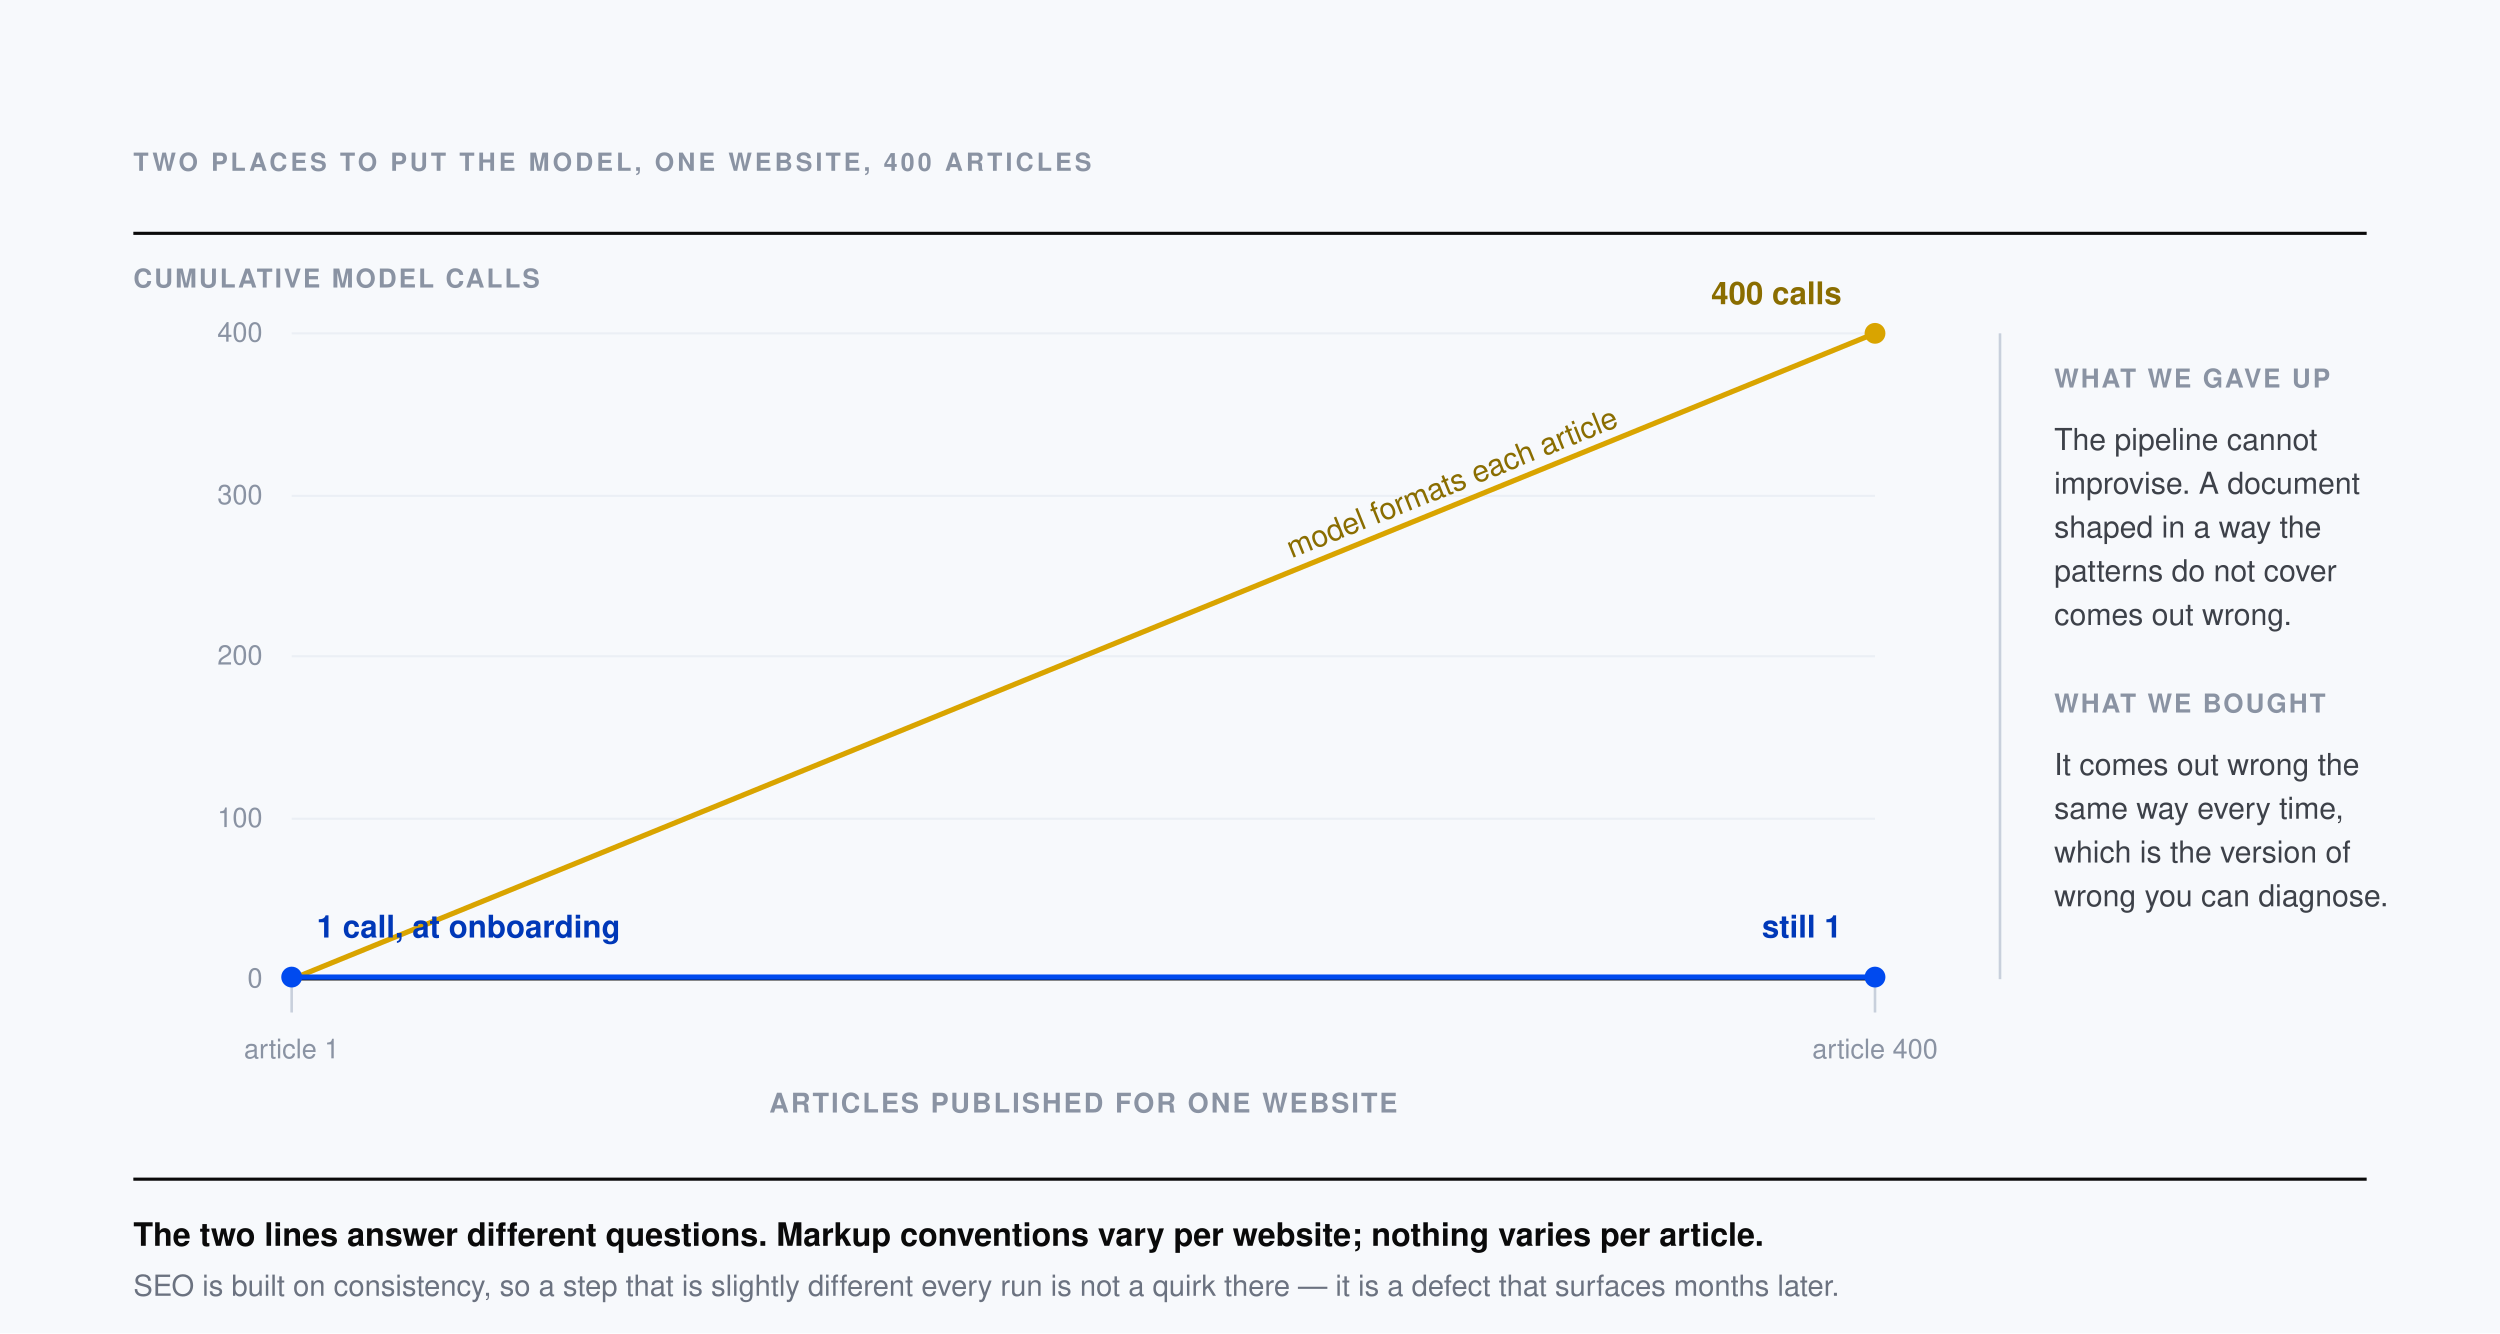
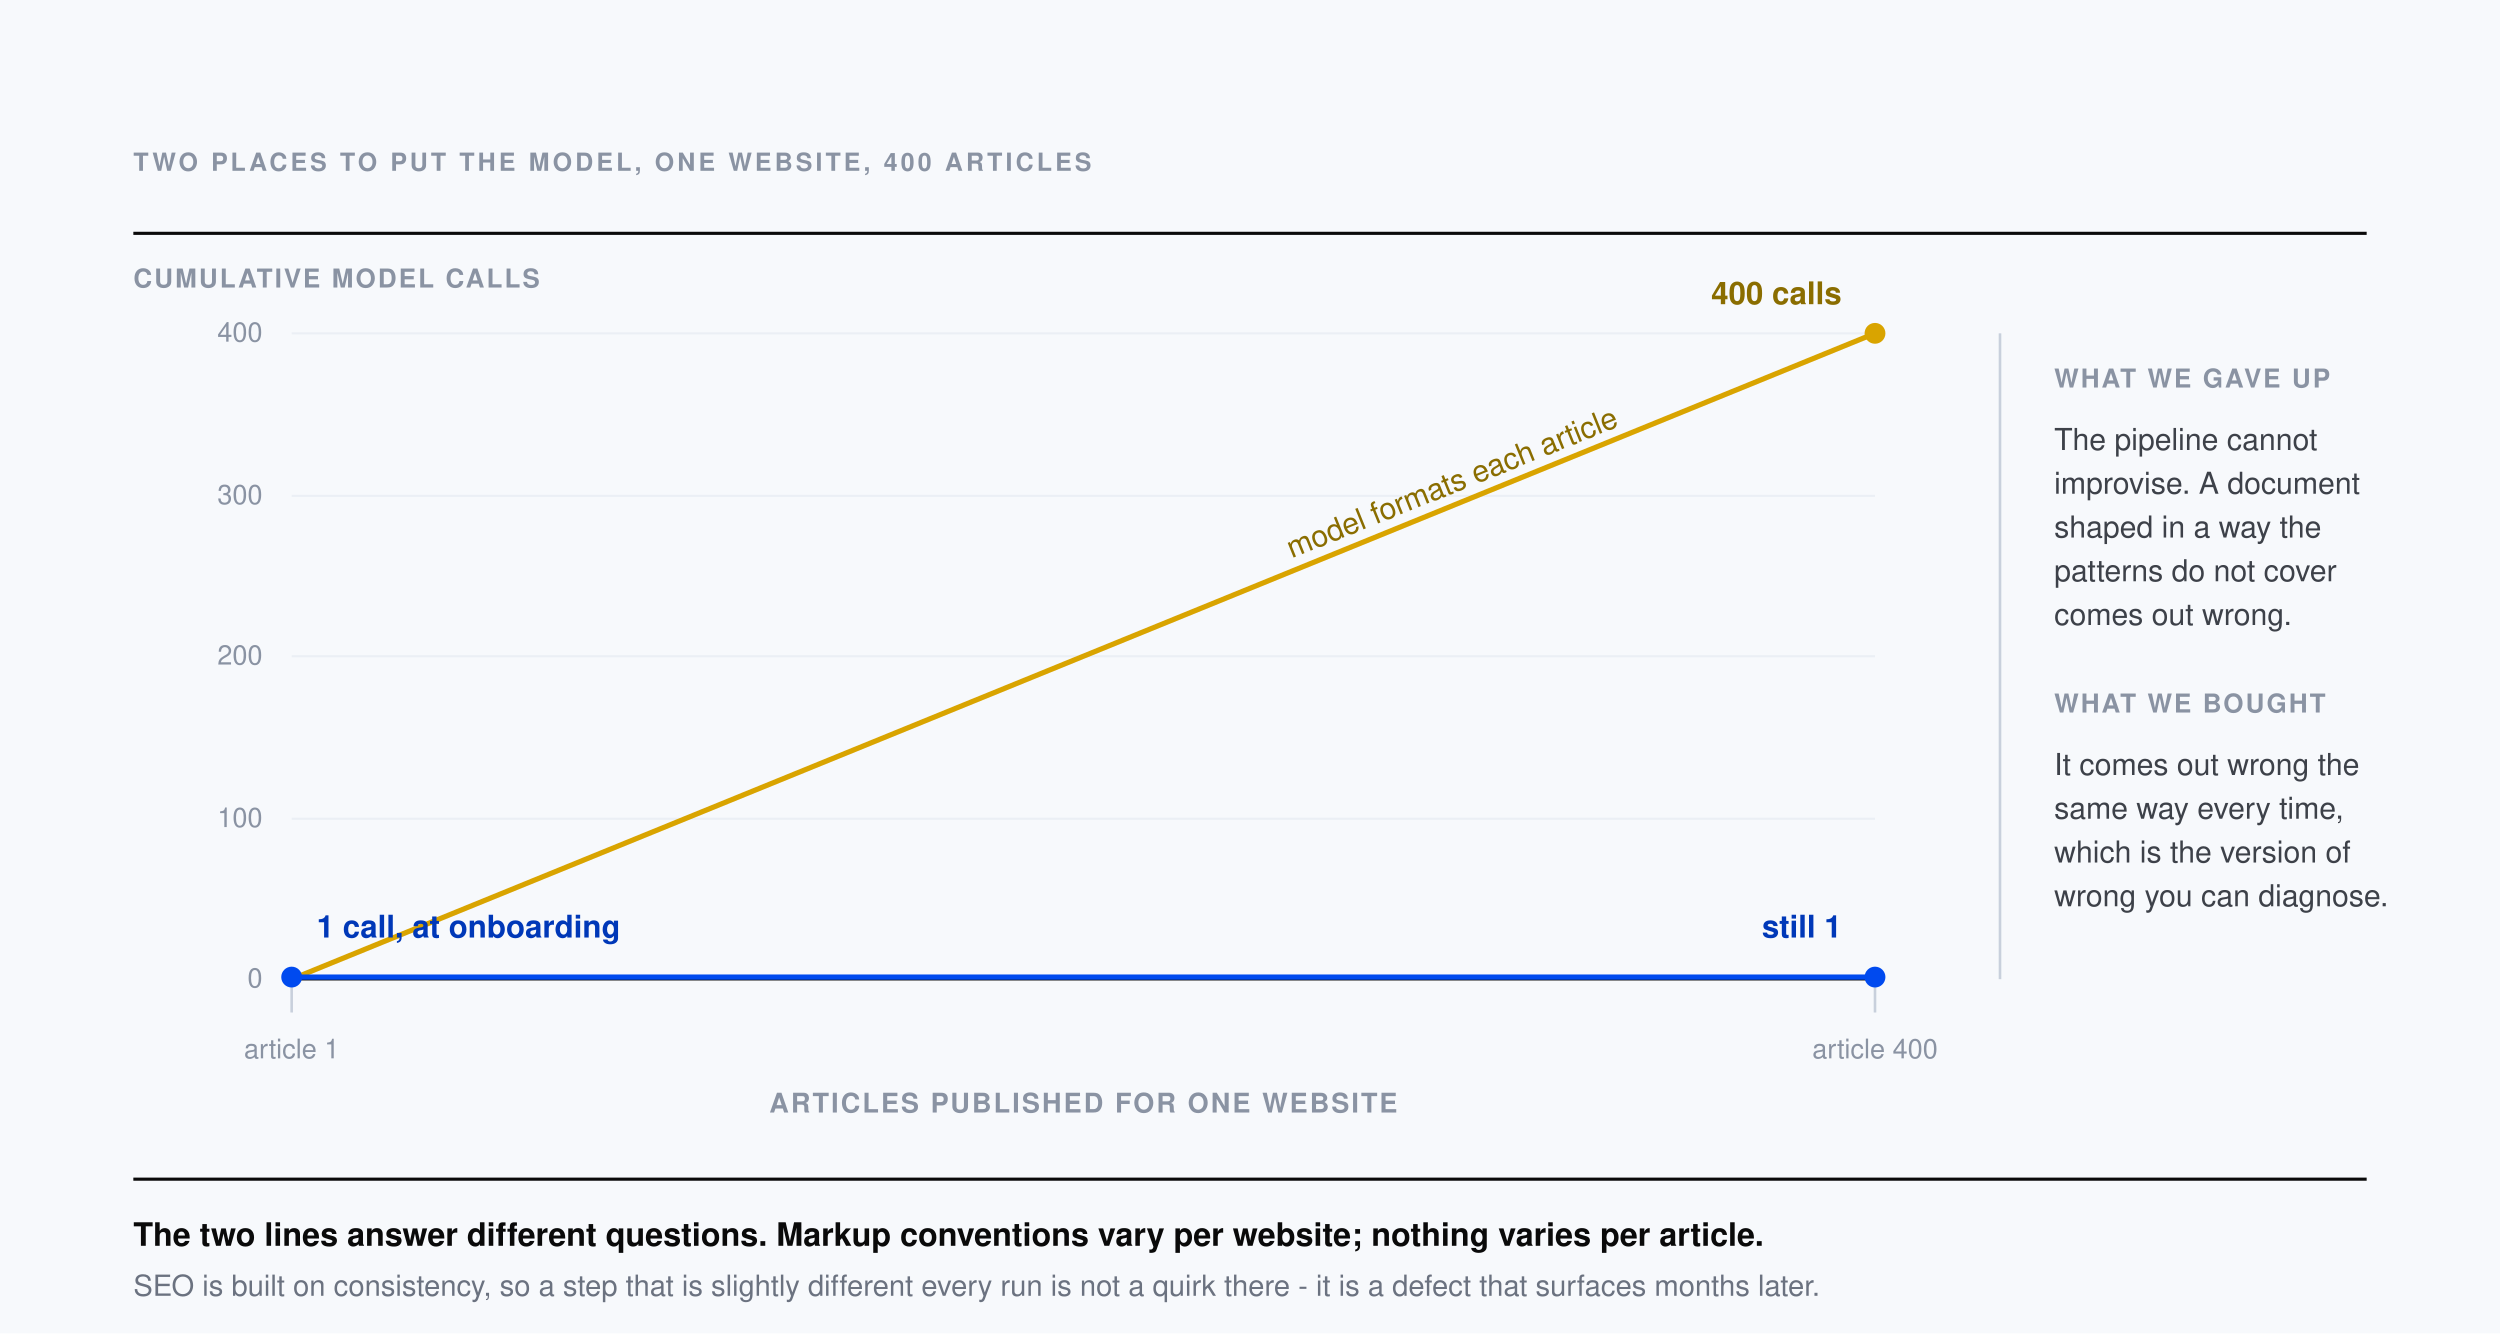
<svg xmlns="http://www.w3.org/2000/svg" viewBox="0 0 1200 640" role="img" aria-label="Cumulative model calls against articles published: one call per website in this design, versus one call per article if the model sat in the publishing path" font-family="Helvetica Neue, Helvetica, Arial, sans-serif">
  <rect width="1200" height="640" fill="#F7F9FC" />
  <text x="64" y="82" font-size="12" font-weight="700" fill="#8A93A3" letter-spacing="1.5">TWO PLACES TO PUT THE MODEL, ONE WEBSITE, 400 ARTICLES</text>
  <line x1="64" y1="112" x2="1136" y2="112" stroke="#0A0A0A" stroke-width="1.5" />
  <text x="64" y="138" font-size="12.5" font-weight="700" fill="#8A93A3" letter-spacing="1">CUMULATIVE MODEL CALLS</text>
  <line x1="140" y1="470" x2="900" y2="470" stroke="#0A0A0A" stroke-width="1.25" />
  <line x1="140" y1="393" x2="900" y2="393" stroke="#EBEFF5" stroke-width="1" />
  <line x1="140" y1="315" x2="900" y2="315" stroke="#EBEFF5" stroke-width="1" />
  <line x1="140" y1="238" x2="900" y2="238" stroke="#EBEFF5" stroke-width="1" />
  <line x1="140" y1="160" x2="900" y2="160" stroke="#EBEFF5" stroke-width="1" />
  <text x="126" y="474" font-size="13" fill="#8A93A3" text-anchor="end">0</text>
  <text x="126" y="397" font-size="13" fill="#8A93A3" text-anchor="end">100</text>
  <text x="126" y="319" font-size="13" fill="#8A93A3" text-anchor="end">200</text>
  <text x="126" y="242" font-size="13" fill="#8A93A3" text-anchor="end">300</text>
  <text x="126" y="164" font-size="13" fill="#8A93A3" text-anchor="end">400</text>
  <line x1="140" y1="470" x2="140" y2="486" stroke="#C8D0DC" stroke-width="1.25" />
  <line x1="900" y1="470" x2="900" y2="486" stroke="#C8D0DC" stroke-width="1.25" />
  <text x="140" y="508" font-size="13" fill="#8A93A3" text-anchor="middle">article 1</text>
  <text x="900" y="508" font-size="13" fill="#8A93A3" text-anchor="middle">article 400</text>
  <text x="520" y="534" font-size="13" font-weight="700" fill="#8A93A3" letter-spacing="1" text-anchor="middle">ARTICLES PUBLISHED FOR ONE WEBSITE</text>
  <line x1="140" y1="470" x2="900" y2="160" stroke="#D9A400" stroke-width="2.5" />
  <circle cx="900" cy="160" r="5" fill="#D9A400" />
  <text x="884" y="146" font-size="15" font-weight="700" fill="#8A6D00" text-anchor="end">400 calls</text>
  <text x="620" y="268" font-size="14.5" fill="#8A6D00" transform="rotate(-22 620 268)">model formats each article</text>
  <line x1="140" y1="469" x2="900" y2="469" stroke="#004AEF" stroke-width="2.5" />
  <circle cx="140" cy="469" r="5" fill="#004AEF" />
  <circle cx="900" cy="469" r="5" fill="#004AEF" />
  <text x="152" y="450" font-size="15" font-weight="700" fill="#0038B8">1 call, at onboarding</text>
  <text x="884" y="450" font-size="15" font-weight="700" fill="#0038B8" text-anchor="end">still 1</text>
  <line x1="960" y1="160" x2="960" y2="470" stroke="#C8D0DC" stroke-width="1.25" />
  <text x="986" y="186" font-size="12.5" font-weight="700" fill="#8A93A3" letter-spacing="1">WHAT WE GAVE UP</text>
  <text x="986" y="216" font-size="14.5" fill="#3D4149">The pipeline cannot</text>
  <text x="986" y="237" font-size="14.5" fill="#3D4149">improvise. A document</text>
  <text x="986" y="258" font-size="14.5" fill="#3D4149">shaped in a way the</text>
  <text x="986" y="279" font-size="14.5" fill="#3D4149">patterns do not cover</text>
  <text x="986" y="300" font-size="14.5" fill="#3D4149">comes out wrong.</text>
  <text x="986" y="342" font-size="12.5" font-weight="700" fill="#8A93A3" letter-spacing="1">WHAT WE BOUGHT</text>
  <text x="986" y="372" font-size="14.5" fill="#3D4149">It comes out wrong the</text>
  <text x="986" y="393" font-size="14.5" fill="#3D4149">same way every time,</text>
  <text x="986" y="414" font-size="14.5" fill="#3D4149">which is the version of</text>
  <text x="986" y="435" font-size="14.5" fill="#3D4149">wrong you can diagnose.</text>
  <line x1="64" y1="566" x2="1136" y2="566" stroke="#0A0A0A" stroke-width="1.5" />
  <text x="64" y="598" font-size="15.5" font-weight="700" fill="#0A0A0A">The two lines answer different questions. Markup conventions vary per website; nothing varies per article.</text>
-   <text x="64" y="622" font-size="14" fill="#6B7280">SEO is built on consistency, so a step that is slightly different every run is not a quirk there — it is a defect that surfaces months later.</text>
+   <text x="64" y="622" font-size="14" fill="#6B7280">SEO is built on consistency, so a step that is slightly different every run is not a quirk there - it is a defect that surfaces months later.</text>
</svg>
